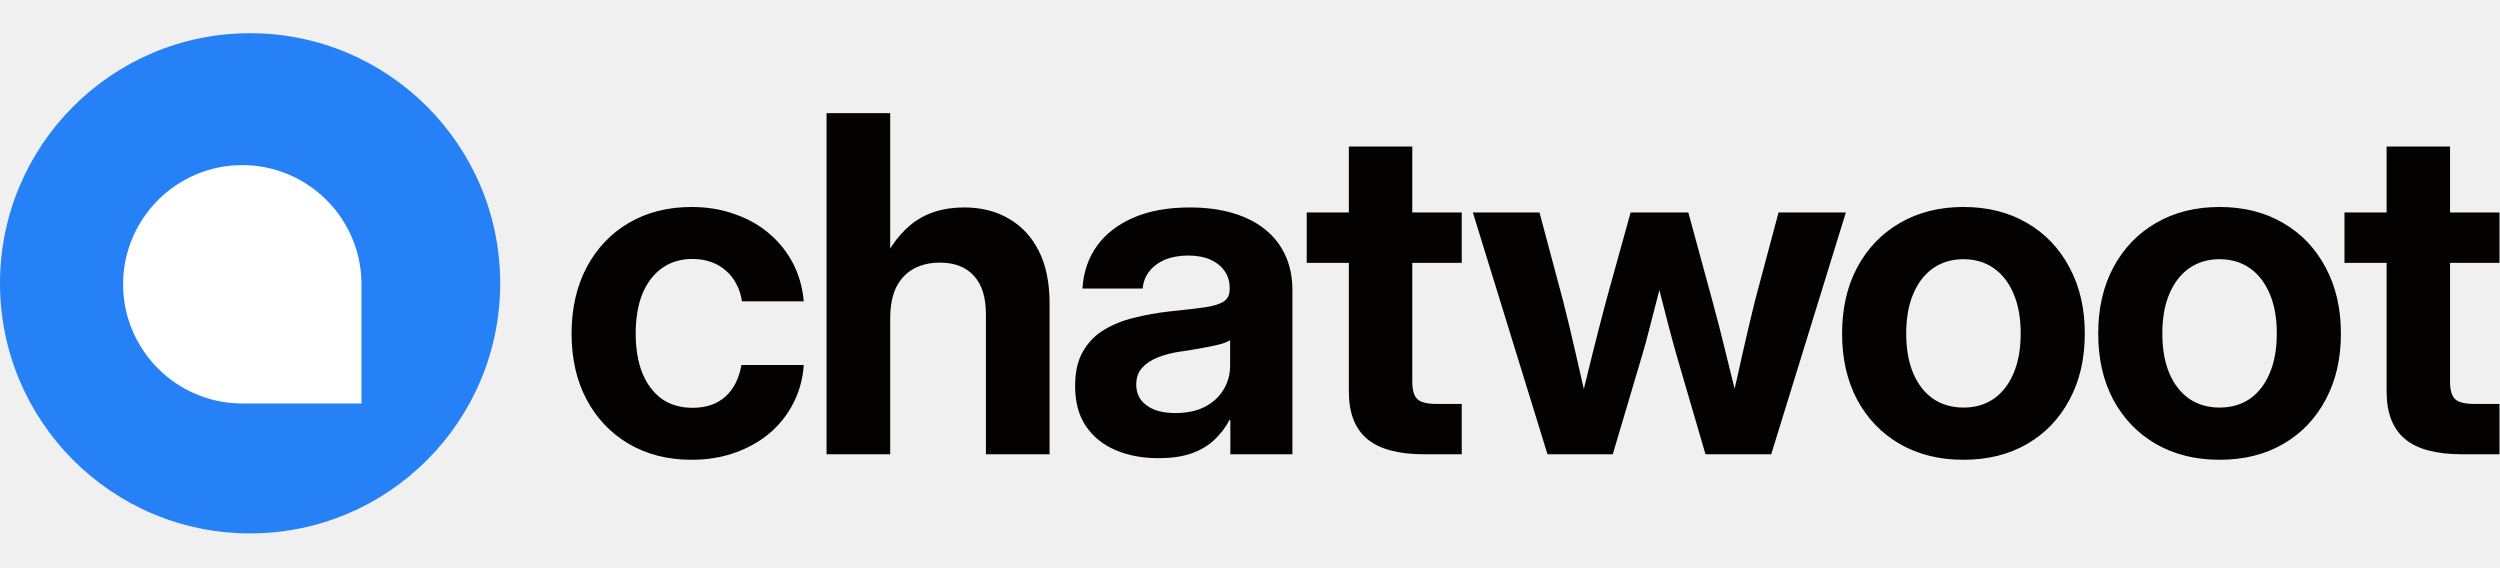
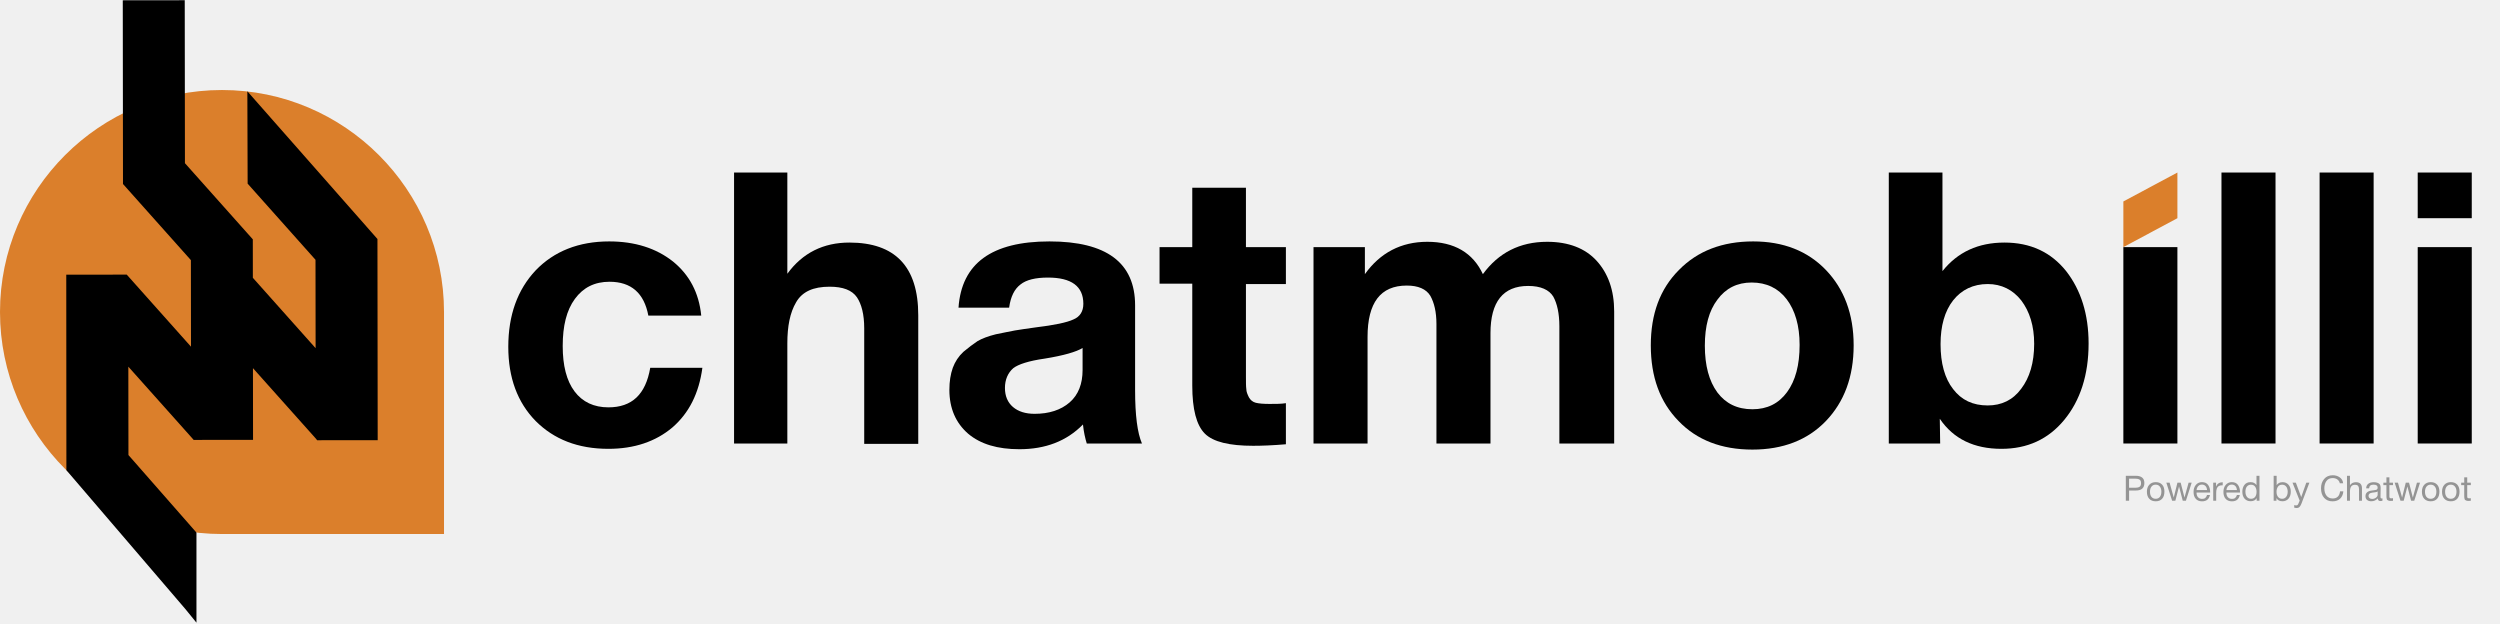
- <svg xmlns="http://www.w3.org/2000/svg" width="2559" height="581" viewBox="0 0 2559 581" fill="none">
-   <path d="M256 546C397.385 546 512 431.385 512 290C512 148.615 397.385 34 256 34C114.615 34 0 148.615 0 290C0 431.385 114.615 546 256 546Z" fill="#2781F6" />
-   <path d="M367 410H247.99C182.388 410 129 356.608 129 290.989C129 225.392 182.388 172 247.992 172C313.612 172 367 225.392 367 290.989V410Z" fill="white" stroke="white" stroke-width="6" />
-   <path d="M707.875 470.625C683.5 470.625 662.016 465.156 643.422 454.219C624.984 443.281 610.609 428.125 600.297 408.75C590.141 389.375 585.062 366.953 585.062 341.484C585.062 316.016 590.141 293.516 600.297 273.984C610.609 254.453 624.984 239.219 643.422 228.281C662.016 217.344 683.5 211.875 707.875 211.875C723.812 211.875 738.5 214.297 751.938 219.141C765.531 223.828 777.328 230.469 787.328 239.062C797.484 247.656 805.609 257.812 811.703 269.531C817.797 281.25 821.469 294.219 822.719 308.438H759.438C758.5 301.875 756.625 296.016 753.812 290.859C751.156 285.547 747.641 281.016 743.266 277.266C739.047 273.359 734.047 270.391 728.266 268.359C722.641 266.172 716.156 265.078 708.812 265.078C696.781 265.078 686.391 268.203 677.641 274.453C668.891 280.703 662.172 289.531 657.484 300.938C652.953 312.344 650.688 325.859 650.688 341.484C650.688 356.953 652.953 370.391 657.484 381.797C662.172 393.203 668.812 402.031 677.406 408.281C686.156 414.375 696.625 417.422 708.812 417.422C716.156 417.422 722.641 416.406 728.266 414.375C733.891 412.344 738.734 409.453 742.797 405.703C747.016 401.797 750.453 397.188 753.109 391.875C755.766 386.406 757.719 380.312 758.969 373.594H822.719C821.781 387.656 818.266 400.625 812.172 412.5C806.234 424.219 798.188 434.453 788.031 443.203C777.875 451.797 766 458.516 752.406 463.359C738.812 468.203 723.969 470.625 707.875 470.625ZM911.209 326.484V465H846.053V115.781H911.209V281.25H898.319C906.288 259.375 917.459 242.422 931.834 230.391C946.366 218.359 964.725 212.344 986.913 212.344C1004.41 212.344 1019.65 216.172 1032.62 223.828C1045.74 231.328 1055.98 242.344 1063.32 256.875C1070.66 271.406 1074.33 289.141 1074.33 310.078V465H1009.18V321.562C1009.18 304.219 1005.04 291.094 996.756 282.188C988.631 273.281 977.069 268.828 962.069 268.828C952.069 268.828 943.241 270.859 935.584 274.922C927.928 278.984 921.913 285.234 917.538 293.672C913.319 302.109 911.209 313.047 911.209 326.484ZM1185.79 468.984C1169.39 468.984 1154.78 466.25 1141.97 460.781C1129.15 455.312 1119 447.109 1111.5 436.172C1104.15 425.234 1100.48 411.562 1100.48 395.156C1100.48 381.094 1103.06 369.453 1108.22 360.234C1113.53 350.859 1120.64 343.438 1129.54 337.969C1138.61 332.344 1149 328.125 1160.72 325.312C1172.43 322.344 1184.62 320.156 1197.28 318.75C1212.59 317.188 1224.7 315.781 1233.61 314.531C1242.51 313.125 1248.92 311.094 1252.83 308.438C1256.73 305.781 1258.68 301.719 1258.68 296.25V294.609C1258.68 288.047 1256.97 282.344 1253.53 277.5C1250.09 272.5 1245.25 268.594 1239 265.781C1232.75 262.969 1225.17 261.562 1216.26 261.562C1207.36 261.562 1199.47 262.969 1192.59 265.781C1185.87 268.594 1180.48 272.578 1176.42 277.734C1172.51 282.734 1170.25 288.594 1169.62 295.312H1107.98C1109.08 278.438 1114.08 263.828 1122.98 251.484C1132.04 239.141 1144.54 229.531 1160.48 222.656C1176.58 215.781 1195.72 212.344 1217.9 212.344C1234.47 212.344 1249.23 214.297 1262.2 218.203C1275.33 222.109 1286.34 227.734 1295.25 235.078C1304.31 242.422 1311.18 251.328 1315.87 261.797C1320.56 272.109 1322.9 283.75 1322.9 296.719V465H1259.39V430.078H1258.45C1254.23 437.891 1248.92 444.766 1242.51 450.703C1236.26 456.484 1228.45 461.016 1219.08 464.297C1209.86 467.422 1198.76 468.984 1185.79 468.984ZM1203.14 422.812C1214.86 422.812 1224.86 420.703 1233.14 416.484C1241.58 412.109 1247.98 406.25 1252.36 398.906C1256.89 391.562 1259.15 383.281 1259.15 374.062V348.281C1257.12 349.531 1254.39 350.703 1250.95 351.797C1247.67 352.734 1243.68 353.672 1239 354.609C1234.47 355.547 1229.47 356.484 1224 357.422C1218.68 358.359 1213.14 359.219 1207.36 360C1199.23 361.25 1191.81 363.203 1185.09 365.859C1178.37 368.516 1172.98 372.109 1168.92 376.641C1165.01 381.016 1163.06 386.719 1163.06 393.75C1163.06 399.688 1164.7 404.922 1167.98 409.453C1171.42 413.828 1176.11 417.188 1182.04 419.531C1187.98 421.719 1195.01 422.812 1203.14 422.812ZM1496.24 217.5V269.062H1337.57V217.5H1496.24ZM1380.69 150H1445.61V390.703C1445.61 399.297 1447.33 405.234 1450.77 408.516C1454.21 411.797 1460.69 413.438 1470.22 413.438C1474.13 413.438 1478.66 413.438 1483.82 413.438C1489.13 413.438 1493.27 413.438 1496.24 413.438V465C1492.02 465 1486.32 465 1479.13 465C1472.1 465 1464.99 465 1457.8 465C1431.39 465 1411.94 459.766 1399.44 449.297C1386.94 438.828 1380.69 422.656 1380.69 400.781V150ZM1584.03 465L1507.62 217.5H1575.82L1599.73 307.031C1604.26 324.688 1608.63 342.891 1612.85 361.641C1617.07 380.391 1621.29 398.828 1625.51 416.953H1616.6C1621.13 398.828 1625.67 380.391 1630.2 361.641C1634.88 342.891 1639.57 324.688 1644.26 307.031L1669.1 217.5H1728.17L1752.54 307.031C1757.38 324.688 1762.07 342.891 1766.6 361.641C1771.13 380.391 1775.67 398.828 1780.2 416.953H1771.06C1775.43 398.828 1779.65 380.391 1783.71 361.641C1787.93 342.891 1792.23 324.688 1796.6 307.031L1820.51 217.5H1889.42L1813.01 465H1745.74L1716.45 364.688C1713.63 354.844 1710.9 344.844 1708.24 334.688C1705.59 324.375 1702.93 314.062 1700.28 303.75C1697.78 293.281 1695.12 282.969 1692.31 272.812H1704.96C1702.31 282.969 1699.57 293.281 1696.76 303.75C1694.1 314.062 1691.45 324.375 1688.79 334.688C1686.29 344.844 1683.56 354.844 1680.59 364.688L1650.82 465H1584.03ZM2009.78 470.625C1985.09 470.625 1963.38 465.234 1944.62 454.453C1926.03 443.672 1911.5 428.594 1901.03 409.219C1890.72 389.844 1885.56 367.266 1885.56 341.484C1885.56 315.703 1890.72 293.125 1901.03 273.75C1911.5 254.219 1926.03 239.062 1944.62 228.281C1963.38 217.344 1985.09 211.875 2009.78 211.875C2034.62 211.875 2056.34 217.344 2074.94 228.281C2093.53 239.062 2107.98 254.219 2118.3 273.75C2128.77 293.125 2134 315.703 2134 341.484C2134 367.266 2128.77 389.844 2118.3 409.219C2107.98 428.594 2093.53 443.672 2074.94 454.453C2056.34 465.234 2034.62 470.625 2009.78 470.625ZM2009.78 417.188C2021.66 417.188 2031.97 414.219 2040.72 408.281C2049.47 402.188 2056.27 393.438 2061.11 382.031C2065.95 370.625 2068.38 357.109 2068.38 341.484C2068.38 325.547 2065.95 311.953 2061.11 300.703C2056.27 289.297 2049.47 280.547 2040.72 274.453C2031.97 268.359 2021.66 265.312 2009.78 265.312C1998.06 265.312 1987.75 268.359 1978.84 274.453C1970.09 280.547 1963.3 289.297 1958.45 300.703C1953.61 311.953 1951.19 325.547 1951.19 341.484C1951.19 357.266 1953.61 370.859 1958.45 382.266C1963.3 393.516 1970.09 402.188 1978.84 408.281C1987.75 414.219 1998.06 417.188 2009.78 417.188ZM2271.94 470.625C2247.26 470.625 2225.54 465.234 2206.79 454.453C2188.19 443.672 2173.66 428.594 2163.19 409.219C2152.88 389.844 2147.72 367.266 2147.72 341.484C2147.72 315.703 2152.88 293.125 2163.19 273.75C2173.66 254.219 2188.19 239.062 2206.79 228.281C2225.54 217.344 2247.26 211.875 2271.94 211.875C2296.79 211.875 2318.51 217.344 2337.1 228.281C2355.69 239.062 2370.15 254.219 2380.46 273.75C2390.93 293.125 2396.16 315.703 2396.16 341.484C2396.16 367.266 2390.93 389.844 2380.46 409.219C2370.15 428.594 2355.69 443.672 2337.1 454.453C2318.51 465.234 2296.79 470.625 2271.94 470.625ZM2271.94 417.188C2283.82 417.188 2294.13 414.219 2302.88 408.281C2311.63 402.188 2318.43 393.438 2323.27 382.031C2328.12 370.625 2330.54 357.109 2330.54 341.484C2330.54 325.547 2328.12 311.953 2323.27 300.703C2318.43 289.297 2311.63 280.547 2302.88 274.453C2294.13 268.359 2283.82 265.312 2271.94 265.312C2260.22 265.312 2249.91 268.359 2241.01 274.453C2232.26 280.547 2225.46 289.297 2220.62 300.703C2215.77 311.953 2213.35 325.547 2213.35 341.484C2213.35 357.266 2215.77 370.859 2220.62 382.266C2225.46 393.516 2232.26 402.188 2241.01 408.281C2249.91 414.219 2260.22 417.188 2271.94 417.188ZM2558.48 217.5V269.062H2399.81V217.5H2558.48ZM2442.93 150H2507.86V390.703C2507.86 399.297 2509.57 405.234 2513.01 408.516C2516.45 411.797 2522.93 413.438 2532.47 413.438C2536.37 413.438 2540.9 413.438 2546.06 413.438C2551.37 413.438 2555.51 413.438 2558.48 413.438V465C2554.26 465 2548.56 465 2541.37 465C2534.34 465 2527.23 465 2520.04 465C2493.64 465 2474.18 459.766 2461.68 449.297C2449.18 438.828 2442.93 422.656 2442.93 400.781V150Z" fill="#040101" />
+ <svg xmlns="http://www.w3.org/2000/svg" width="2559" height="638" viewBox="0 0 2559 638" fill="none">
+   <g clip-path="url(#clip0_623_98)">
+     <path d="M2175.98 487.027H2186.44C2189.06 487.027 2191.14 487.637 2192.68 488.82C2194.19 490.003 2194.98 491.867 2194.98 494.377C2194.98 499.54 2192.07 502.085 2186.27 502.085H2179.35V512.554H2175.98V487.027ZM2179.31 489.931V499.253H2185.8C2187.63 499.253 2189.06 498.93 2190.07 498.249C2191.07 497.568 2191.57 496.349 2191.57 494.592C2191.57 493.624 2191.43 492.8 2191.11 492.154C2190.78 491.509 2190.32 491.043 2189.67 490.72C2189.06 490.433 2188.42 490.218 2187.74 490.111C2187.09 490.003 2186.27 489.931 2185.33 489.931H2179.31ZM2206.64 493.517C2209.44 493.517 2211.59 494.377 2213.17 496.098C2214.71 497.783 2215.5 500.149 2215.5 503.197C2215.5 506.352 2214.71 508.79 2213.17 510.51C2211.59 512.267 2209.41 513.128 2206.61 513.128C2203.78 513.128 2201.55 512.267 2199.98 510.546C2198.36 508.825 2197.57 506.459 2197.57 503.376C2197.57 500.364 2198.36 497.962 2200.01 496.17C2201.63 494.413 2203.85 493.517 2206.64 493.517ZM2206.57 496.098C2204.78 496.098 2203.35 496.743 2202.31 498.034C2201.23 499.36 2200.73 501.117 2200.73 503.304C2200.73 505.599 2201.23 507.355 2202.27 508.646C2203.31 509.937 2204.78 510.546 2206.64 510.546C2208.44 510.546 2209.84 509.901 2210.84 508.61C2211.84 507.32 2212.38 505.563 2212.38 503.268C2212.38 501.081 2211.84 499.325 2210.8 498.034C2209.76 496.743 2208.37 496.098 2206.57 496.098ZM2217.44 494.054H2220.81L2225.04 509.291L2228.81 494.054H2232.14L2236.05 509.291L2240.25 494.054H2243.4L2237.49 512.554H2234.26L2230.46 497.926L2226.69 512.554H2223.4L2217.44 494.054ZM2262.11 506.71C2261.18 511.012 2258.49 513.163 2254.04 513.163C2251.32 513.163 2249.17 512.339 2247.62 510.618C2246.08 508.933 2245.33 506.567 2245.33 503.555C2245.33 500.579 2246.12 498.177 2247.7 496.313C2249.27 494.449 2251.35 493.517 2253.93 493.517C2256.77 493.517 2258.88 494.485 2260.24 496.421C2261.61 498.357 2262.32 500.759 2262.32 503.699V504.129H2248.41L2248.38 504.344C2248.38 506.316 2248.88 507.857 2249.92 508.969C2250.92 510.116 2252.36 510.654 2254.15 510.654C2255.48 510.654 2256.52 510.367 2257.3 509.722C2258.09 509.112 2258.7 508.108 2259.13 506.71H2262.11ZM2259.17 501.655C2259.03 499.898 2258.49 498.536 2257.56 497.532C2256.62 496.528 2255.37 496.026 2253.86 496.026C2252.36 496.026 2251.14 496.528 2250.17 497.532C2249.17 498.536 2248.59 499.934 2248.41 501.655H2259.17ZM2275.2 493.624L2275.16 496.815C2274.95 496.779 2274.7 496.779 2274.37 496.779C2273.41 496.779 2272.55 496.923 2271.83 497.209C2271.11 497.496 2270.57 497.891 2270.14 498.357C2269.71 498.859 2269.39 499.432 2269.1 500.149C2268.85 500.866 2268.67 501.583 2268.6 502.3C2268.53 503.017 2268.49 503.842 2268.49 504.738V512.554H2265.45V494.054H2268.35V498.034C2269.57 495.094 2271.83 493.624 2275.2 493.624ZM2292.67 506.71C2291.74 511.012 2289.05 513.163 2284.61 513.163C2281.88 513.163 2279.73 512.339 2278.19 510.618C2276.65 508.933 2275.9 506.567 2275.9 503.555C2275.9 500.579 2276.68 498.177 2278.26 496.313C2279.84 494.449 2281.92 493.517 2284.5 493.517C2287.33 493.517 2289.45 494.485 2290.81 496.421C2292.17 498.357 2292.89 500.759 2292.89 503.699V504.129H2278.98L2278.94 504.344C2278.94 506.316 2279.44 507.857 2280.48 508.969C2281.49 510.116 2282.92 510.654 2284.71 510.654C2286.04 510.654 2287.08 510.367 2287.87 509.722C2288.66 509.112 2289.27 508.108 2289.7 506.71H2292.67ZM2289.73 501.655C2289.59 499.898 2289.05 498.536 2288.12 497.532C2287.19 496.528 2285.93 496.026 2284.43 496.026C2282.92 496.026 2281.7 496.528 2280.74 497.532C2279.73 498.536 2279.16 499.934 2278.98 501.655H2289.73ZM2312.79 487.027V512.554H2309.92V509.829C2308.74 511.98 2306.7 513.056 2303.83 513.056C2301.17 513.056 2299.1 512.195 2297.55 510.439C2296.01 508.682 2295.26 506.28 2295.26 503.268C2295.26 500.472 2295.98 498.177 2297.41 496.313C2298.84 494.449 2300.96 493.517 2303.68 493.517C2306.34 493.517 2308.35 494.52 2309.74 496.528V487.027H2312.79ZM2304.08 496.134C2302.32 496.134 2300.92 496.779 2299.92 498.034C2298.92 499.325 2298.41 501.046 2298.41 503.197C2298.41 505.455 2298.92 507.248 2299.96 508.574C2301 509.901 2302.39 510.546 2304.15 510.546C2305.91 510.546 2307.31 509.937 2308.31 508.646C2309.31 507.355 2309.81 505.599 2309.81 503.304C2309.81 501.296 2309.31 499.576 2308.38 498.213C2307.45 496.851 2306.01 496.134 2304.08 496.134ZM2330.36 487.027V496.6C2331.69 494.592 2333.73 493.552 2336.49 493.552C2339 493.552 2341.05 494.449 2342.55 496.206C2344.06 497.962 2344.85 500.293 2344.85 503.232C2344.85 506.244 2344.06 508.61 2342.52 510.403C2340.94 512.195 2338.89 513.092 2336.31 513.092C2333.37 513.092 2331.33 512.016 2330.18 509.865V512.554H2327.31V487.027H2330.36ZM2336.03 496.134C2334.05 496.134 2332.58 496.851 2331.65 498.249C2330.72 499.683 2330.25 501.404 2330.25 503.448C2330.25 505.635 2330.76 507.355 2331.8 508.646C2332.84 509.937 2334.23 510.546 2336.03 510.546C2337.71 510.546 2339.07 509.901 2340.11 508.574C2341.15 507.248 2341.69 505.491 2341.69 503.268C2341.69 501.117 2341.15 499.36 2340.15 498.07C2339.11 496.779 2337.75 496.134 2336.03 496.134ZM2363.91 494.054L2355.99 514.92C2355.66 515.781 2355.38 516.426 2355.16 516.892C2354.95 517.358 2354.63 517.86 2354.19 518.434C2353.76 519.007 2353.26 519.402 2352.69 519.653C2352.12 519.904 2351.43 520.011 2350.65 520.011C2350.04 520.011 2349.28 519.904 2348.39 519.688V516.964C2349.25 517.251 2349.93 517.358 2350.36 517.358C2351.36 517.358 2352.08 516.856 2352.51 515.816L2353.94 512.446L2346.59 494.054H2350.04L2355.52 508.79L2360.72 494.054H2363.91ZM2398.66 502.91C2398.38 506.136 2397.23 508.682 2395.29 510.475C2393.36 512.267 2390.78 513.163 2387.58 513.163C2383.96 513.163 2381.1 511.98 2378.98 509.578C2376.83 507.176 2375.79 503.914 2375.79 499.827C2375.79 496.026 2376.83 492.835 2378.98 490.29C2381.13 487.744 2384.07 486.454 2387.87 486.454C2390.56 486.454 2392.93 487.207 2394.97 488.641C2397.05 490.111 2398.2 492.118 2398.41 494.7H2395.04C2394.68 493.051 2393.82 491.724 2392.53 490.792C2391.24 489.86 2389.66 489.358 2387.76 489.358C2384.93 489.358 2382.78 490.362 2381.35 492.369C2379.91 494.377 2379.2 496.851 2379.2 499.791C2379.2 503.053 2379.95 505.599 2381.49 507.463C2383 509.327 2385.11 510.259 2387.76 510.259C2389.91 510.259 2391.67 509.65 2392.96 508.395C2394.25 507.14 2395.01 505.312 2395.29 502.91H2398.66ZM2405.43 487.027V496.672C2406.79 494.628 2408.8 493.588 2411.49 493.588C2415.64 493.588 2417.72 495.704 2417.72 499.898V512.554H2414.68V500.615C2414.68 499.217 2414.35 498.142 2413.78 497.389C2413.21 496.636 2412.13 496.241 2410.63 496.241C2408.76 496.241 2407.4 496.851 2406.61 498.034C2405.82 499.253 2405.43 500.938 2405.43 503.161V512.554H2402.38V487.027H2405.43ZM2438.69 510.116V512.518C2438.04 512.733 2437.36 512.877 2436.61 512.877C2434.85 512.877 2433.95 511.944 2433.92 510.152C2432.16 512.088 2429.94 513.092 2427.21 513.092C2425.38 513.092 2423.95 512.626 2422.87 511.694C2421.8 510.761 2421.3 509.471 2421.3 507.857C2421.3 504.559 2423.48 502.623 2427.86 502.085C2428.15 502.014 2428.54 501.978 2429.11 501.942C2431.19 501.691 2432.45 501.404 2432.95 501.117C2433.49 500.723 2433.77 500.078 2433.77 499.145C2433.77 497.102 2432.38 496.098 2429.58 496.098C2428.15 496.098 2427.03 496.385 2426.32 496.958C2425.56 497.532 2425.13 498.5 2424.99 499.862H2422.01C2422.05 497.855 2422.77 496.313 2424.13 495.238C2425.49 494.126 2427.36 493.588 2429.76 493.588C2432.34 493.588 2434.28 494.162 2435.57 495.381C2435.96 495.739 2436.25 496.241 2436.46 496.887C2436.64 497.496 2436.75 497.998 2436.79 498.392C2436.79 498.787 2436.82 499.396 2436.82 500.185C2436.82 501.081 2436.79 502.444 2436.75 504.272C2436.68 506.136 2436.68 507.499 2436.68 508.395C2436.68 509.076 2436.75 509.542 2436.93 509.829C2437.11 510.116 2437.43 510.224 2437.93 510.224C2438.11 510.224 2438.36 510.188 2438.69 510.116ZM2433.77 502.982C2433.56 503.125 2433.31 503.268 2433.09 503.412C2432.84 503.519 2432.52 503.627 2432.16 503.699C2431.8 503.77 2431.55 503.806 2431.41 503.842C2431.26 503.878 2430.98 503.914 2430.48 503.985C2429.97 504.057 2429.69 504.093 2429.69 504.093C2428.93 504.165 2428.43 504.236 2428.22 504.272C2428 504.308 2427.57 504.416 2426.93 504.595C2426.28 504.738 2425.85 504.953 2425.6 505.168C2425.31 505.384 2425.06 505.67 2424.81 506.101C2424.56 506.531 2424.45 507.033 2424.45 507.606C2424.45 508.539 2424.78 509.291 2425.42 509.865C2426.07 510.403 2427 510.69 2428.15 510.69C2429.58 510.69 2430.91 510.259 2432.05 509.399C2433.2 508.539 2433.77 507.499 2433.77 506.352V502.982ZM2449.48 494.054V496.564H2445.79V507.355C2445.79 507.965 2445.79 508.359 2445.79 508.539C2445.79 508.754 2445.86 509.005 2446 509.327C2446.11 509.65 2446.33 509.865 2446.61 509.937C2446.9 510.044 2447.29 510.08 2447.83 510.08C2448.26 510.08 2448.84 510.044 2449.48 509.973V512.59C2448.62 512.697 2447.83 512.733 2447.15 512.733C2446.29 512.733 2445.57 512.662 2445 512.446C2444.43 512.267 2443.96 512.052 2443.67 511.801C2443.39 511.586 2443.17 511.156 2443.03 510.546C2442.88 509.937 2442.78 509.435 2442.78 509.005C2442.74 508.574 2442.74 507.893 2442.74 506.889V506.746V506.567V506.387V496.564H2439.62V494.054H2442.74V488.569H2445.79V494.054H2449.48ZM2451.18 494.054H2454.55L2458.78 509.291L2462.55 494.054H2465.88L2469.79 509.291L2473.98 494.054H2477.14L2471.22 512.554H2468L2464.2 497.926L2460.43 512.554H2457.13L2451.18 494.054ZM2488.14 493.517C2490.93 493.517 2493.09 494.377 2494.66 496.098C2496.2 497.783 2496.99 500.149 2496.99 503.197C2496.99 506.352 2496.2 508.79 2494.66 510.51C2493.09 512.267 2490.9 513.128 2488.1 513.128C2485.27 513.128 2483.05 512.267 2481.47 510.546C2479.86 508.825 2479.07 506.459 2479.07 503.376C2479.07 500.364 2479.86 497.962 2481.51 496.17C2483.12 494.413 2485.34 493.517 2488.14 493.517ZM2488.07 496.098C2486.27 496.098 2484.84 496.743 2483.8 498.034C2482.72 499.36 2482.22 501.117 2482.22 503.304C2482.22 505.599 2482.72 507.355 2483.76 508.646C2484.8 509.937 2486.27 510.546 2488.14 510.546C2489.93 510.546 2491.33 509.901 2492.33 508.61C2493.34 507.32 2493.87 505.563 2493.87 503.268C2493.87 501.081 2493.34 499.325 2492.3 498.034C2491.26 496.743 2489.86 496.098 2488.07 496.098ZM2508.72 493.517C2511.52 493.517 2513.67 494.377 2515.25 496.098C2516.79 497.783 2517.58 500.149 2517.58 503.197C2517.58 506.352 2516.79 508.79 2515.25 510.51C2513.67 512.267 2511.49 513.128 2508.69 513.128C2505.86 513.128 2503.63 512.267 2502.06 510.546C2500.44 508.825 2499.65 506.459 2499.65 503.376C2499.65 500.364 2500.44 497.962 2502.09 496.17C2503.71 494.413 2505.93 493.517 2508.72 493.517ZM2508.65 496.098C2506.86 496.098 2505.43 496.743 2504.39 498.034C2503.31 499.36 2502.81 501.117 2502.81 503.304C2502.81 505.599 2503.31 507.355 2504.35 508.646C2505.39 509.937 2506.86 510.546 2508.72 510.546C2510.52 510.546 2511.92 509.901 2512.92 508.61C2513.92 507.32 2514.46 505.563 2514.46 503.268C2514.46 501.081 2513.92 499.325 2512.88 498.034C2511.84 496.743 2510.45 496.098 2508.65 496.098ZM2529.13 494.054V496.564H2525.44V507.355C2525.44 507.965 2525.44 508.359 2525.44 508.539C2525.44 508.754 2525.51 509.005 2525.65 509.327C2525.76 509.65 2525.98 509.865 2526.26 509.937C2526.55 510.044 2526.95 510.08 2527.48 510.08C2527.91 510.08 2528.49 510.044 2529.13 509.973V512.59C2528.27 512.697 2527.48 512.733 2526.8 512.733C2525.94 512.733 2525.22 512.662 2524.65 512.446C2524.08 512.267 2523.61 512.052 2523.32 511.801C2523.04 511.586 2522.82 511.156 2522.68 510.546C2522.54 509.937 2522.43 509.435 2522.43 509.005C2522.39 508.574 2522.39 507.893 2522.39 506.889V506.746V506.567V506.387V496.564H2519.27V494.054H2522.39V488.569H2525.44V494.054H2529.13Z" fill="#949494" />
+     <path d="M454.491 546.63H227.226C101.951 546.63 0 444.671 0 319.363C0 194.098 101.951 92.139 227.23 92.139C352.54 92.139 454.491 194.098 454.491 319.363V546.63Z" fill="#DB7F2B" />
+     <path d="M386.357 244.642L253.189 93.438L253.475 187.979L322.951 265.92L323.058 356.396L258.819 284.354L258.773 244.98L189.297 167.04L189.1 0.232L125.669 0.307L125.891 188.344L195.396 266.258L195.5 354.856L195.153 354.48L129.728 281.097L67.828 281.17L67.957 481.27L189.545 623.178L201.092 637.362L201.092 545.136L131.477 465.778L131.37 375.329L196.274 448.042L198.242 450.294L259.015 450.222L258.928 376.843L315.267 439.957L315.614 440.332L323.196 448.832L324.643 450.628L386.6 450.555L386.357 244.642Z" fill="black" />
+     <path d="M2530.09 176.602V223.349H2474.77V176.602H2530.09ZM2530.09 252.956V453.971H2474.77V252.956H2530.09Z" fill="black" />
+     <path d="M2429.65 176.602V453.971H2374.34V176.602H2429.65Z" fill="black" />
+     <path d="M2329.22 176.602V453.971H2273.9V176.602H2329.22Z" fill="black" />
+     <path d="M2228.79 252.956V453.971H2173.47V252.956H2228.79Z" fill="black" />
+     <path d="M2228.79 223.349V176.602L2173.47 206.209V252.956L2228.79 223.349Z" fill="#DB7F2B" />
+     <path d="M1988.3 176.602V277.499C2003.88 258.021 2024.91 248.282 2051.79 248.282C2078.28 248.282 2099.32 258.021 2114.9 277.499C2130.1 296.977 2137.89 321.909 2137.89 351.516C2137.89 383.85 2129.32 409.95 2112.96 429.818C2096.59 449.686 2075.17 459.425 2048.68 459.425C2020.63 459.425 1999.59 449.296 1985.57 428.649L1985.96 453.971H1933.37V176.602H1988.3ZM2034.65 290.744C2019.85 290.744 2007.77 296.587 1999.2 307.495C1990.63 318.403 1986.35 333.596 1986.35 352.295C1986.35 371.773 1990.63 387.356 1999.2 398.264C2007.77 409.561 2019.46 415.015 2034.65 415.015C2048.68 415.015 2060.36 409.561 2068.94 397.874C2077.51 386.577 2082.18 371.384 2082.18 351.905C2082.18 333.596 2077.51 318.793 2068.94 307.495C2060.36 296.587 2048.68 290.744 2034.65 290.744Z" fill="black" />
+     <path d="M1794.55 247.113C1825.33 247.113 1850.26 256.852 1868.96 276.33C1887.66 295.808 1897.4 321.519 1897.4 353.464C1897.4 385.797 1887.66 411.509 1868.96 430.987C1850.26 450.465 1824.94 460.204 1793.78 460.204C1762.22 460.204 1736.9 450.465 1718.2 430.987C1699.11 411.509 1689.76 385.797 1689.76 353.464C1689.76 321.519 1699.11 295.808 1718.59 276.33C1737.68 256.852 1763 247.113 1794.55 247.113ZM1793 289.186C1778.19 289.186 1766.51 295.029 1757.94 306.716C1749.36 318.013 1745.08 333.596 1745.08 353.853C1745.08 374.111 1749.36 390.083 1757.94 401.77C1766.51 413.067 1778.19 418.91 1793.78 418.91C1808.97 418.91 1820.66 413.067 1829.23 401.38C1837.8 389.693 1842.08 373.721 1842.08 353.074C1842.08 333.206 1837.41 317.624 1828.84 306.326C1820.27 295.029 1808.19 289.186 1793 289.186Z" fill="black" />
+     <path d="M1652.27 453.971H1596.17V333.986C1596.17 320.741 1593.83 310.612 1589.94 303.6C1585.65 296.588 1577.08 292.692 1564.23 292.692C1538.51 292.692 1525.66 309.054 1525.66 340.998V453.971H1470.34V331.648C1470.34 319.182 1468 309.833 1464.11 302.821C1459.82 295.809 1451.64 292.303 1439.95 292.303C1413.07 292.303 1399.83 309.833 1399.83 344.894V453.971H1344.51V252.957H1397.1V280.616C1412.69 258.8 1434.11 247.503 1460.99 247.503C1488.65 247.503 1507.74 258.8 1517.87 280.616C1533.84 258.8 1555.66 247.503 1583.7 247.503C1605.52 247.503 1622.66 254.125 1634.35 266.981C1646.03 279.836 1652.27 296.977 1652.27 318.793V453.971Z" fill="black" />
+     <path d="M1316.24 252.956V290.744H1275.34V385.408C1275.34 391.252 1275.34 395.537 1275.73 398.264C1275.73 400.991 1276.9 403.718 1278.46 406.834C1280.01 409.561 1282.35 411.509 1285.47 412.288C1288.59 413.067 1293.26 413.457 1299.49 413.457C1306.12 413.457 1311.57 413.457 1316.24 412.678V454.75C1302.61 455.919 1291.31 456.309 1282.74 456.309C1258.59 456.309 1241.84 452.413 1233.27 443.843C1224.7 435.272 1220.41 418.911 1220.41 394.758V290.355H1186.91V252.956H1220.41V192.185H1275.34V252.956H1316.24Z" fill="black" />
+     <path d="M1168.9 453.971H1112.42C1110.86 448.907 1109.3 442.284 1108.52 434.493C1091.77 451.634 1069.95 459.815 1043.46 459.815C1021.26 459.815 1003.73 454.75 990.873 443.842C978.407 432.935 971.784 418.131 971.784 399.043C971.784 390.472 972.953 383.07 975.29 376.448C977.628 370.215 981.134 364.761 986.198 360.086C991.262 355.801 995.937 352.295 1000.61 349.178C1005.29 346.452 1011.52 344.114 1019.31 342.166C1027.49 340.608 1034.11 339.05 1038.79 338.271C1043.85 337.492 1050.87 336.323 1059.83 335.154C1079.3 332.817 1092.16 330.09 1098.78 326.973C1105.4 324.246 1108.91 318.792 1108.91 311.001C1108.91 293.081 1096.83 284.121 1072.68 284.121C1059.83 284.121 1050.48 286.459 1044.63 291.133C1038.4 295.808 1034.5 303.6 1032.95 314.897H981.134C984.25 269.707 1015.03 247.113 1074.24 247.113C1132.67 247.113 1161.89 268.928 1161.89 312.559V399.432C1161.89 425.143 1164.23 443.063 1168.9 453.971ZM1108.13 356.191C1101.9 360.086 1088.65 363.982 1069.18 367.098C1052.81 369.436 1042.3 372.942 1037.23 376.837C1031.78 381.512 1028.66 388.524 1028.66 397.095C1028.66 405.276 1031.39 411.898 1036.84 416.573C1042.3 421.248 1049.7 423.585 1059.05 423.585C1073.85 423.585 1085.93 419.689 1094.89 411.898C1103.85 404.107 1108.13 392.81 1108.13 378.785V356.191Z" fill="black" />
+     <path d="M805.92 176.602V280.226C821.502 258.8 842.928 248.282 869.419 248.282C916.166 248.282 939.93 272.824 939.93 322.688V454.361H884.612V335.933C884.612 321.909 881.885 311.391 877.21 304.379C872.146 296.977 862.796 293.471 849.161 293.471C832.41 293.471 821.113 298.535 814.88 309.443C808.647 319.961 805.92 333.986 805.92 351.516V453.971H751.381V176.602H805.92Z" fill="black" />
+     <path d="M718.962 376.448C715.456 402.549 705.327 422.806 688.186 437.609C671.045 452.023 649.23 459.425 622.739 459.425C591.574 459.425 567.032 449.686 548.333 430.987C529.634 411.898 520.284 386.577 520.284 355.022C520.284 322.688 529.634 296.587 548.333 276.72C567.032 257.241 592.353 247.113 623.519 247.113C650.009 247.113 671.824 254.125 688.965 267.76C705.716 281.394 715.456 299.704 717.793 323.078H663.644C659.358 300.093 646.113 288.407 623.908 288.407C608.715 288.407 597.028 294.25 588.458 305.937C579.887 317.624 575.992 333.596 575.992 354.243C575.992 374.111 579.887 389.693 588.068 400.601C596.249 411.509 607.936 416.963 622.739 416.963C646.892 416.963 660.917 403.717 665.591 376.448H718.962Z" fill="black" />
+   </g>
+   <defs>
+     <clipPath id="clip0_623_98">
+       <rect width="2559" height="637.153" fill="white" />
+     </clipPath>
+   </defs>
</svg>
